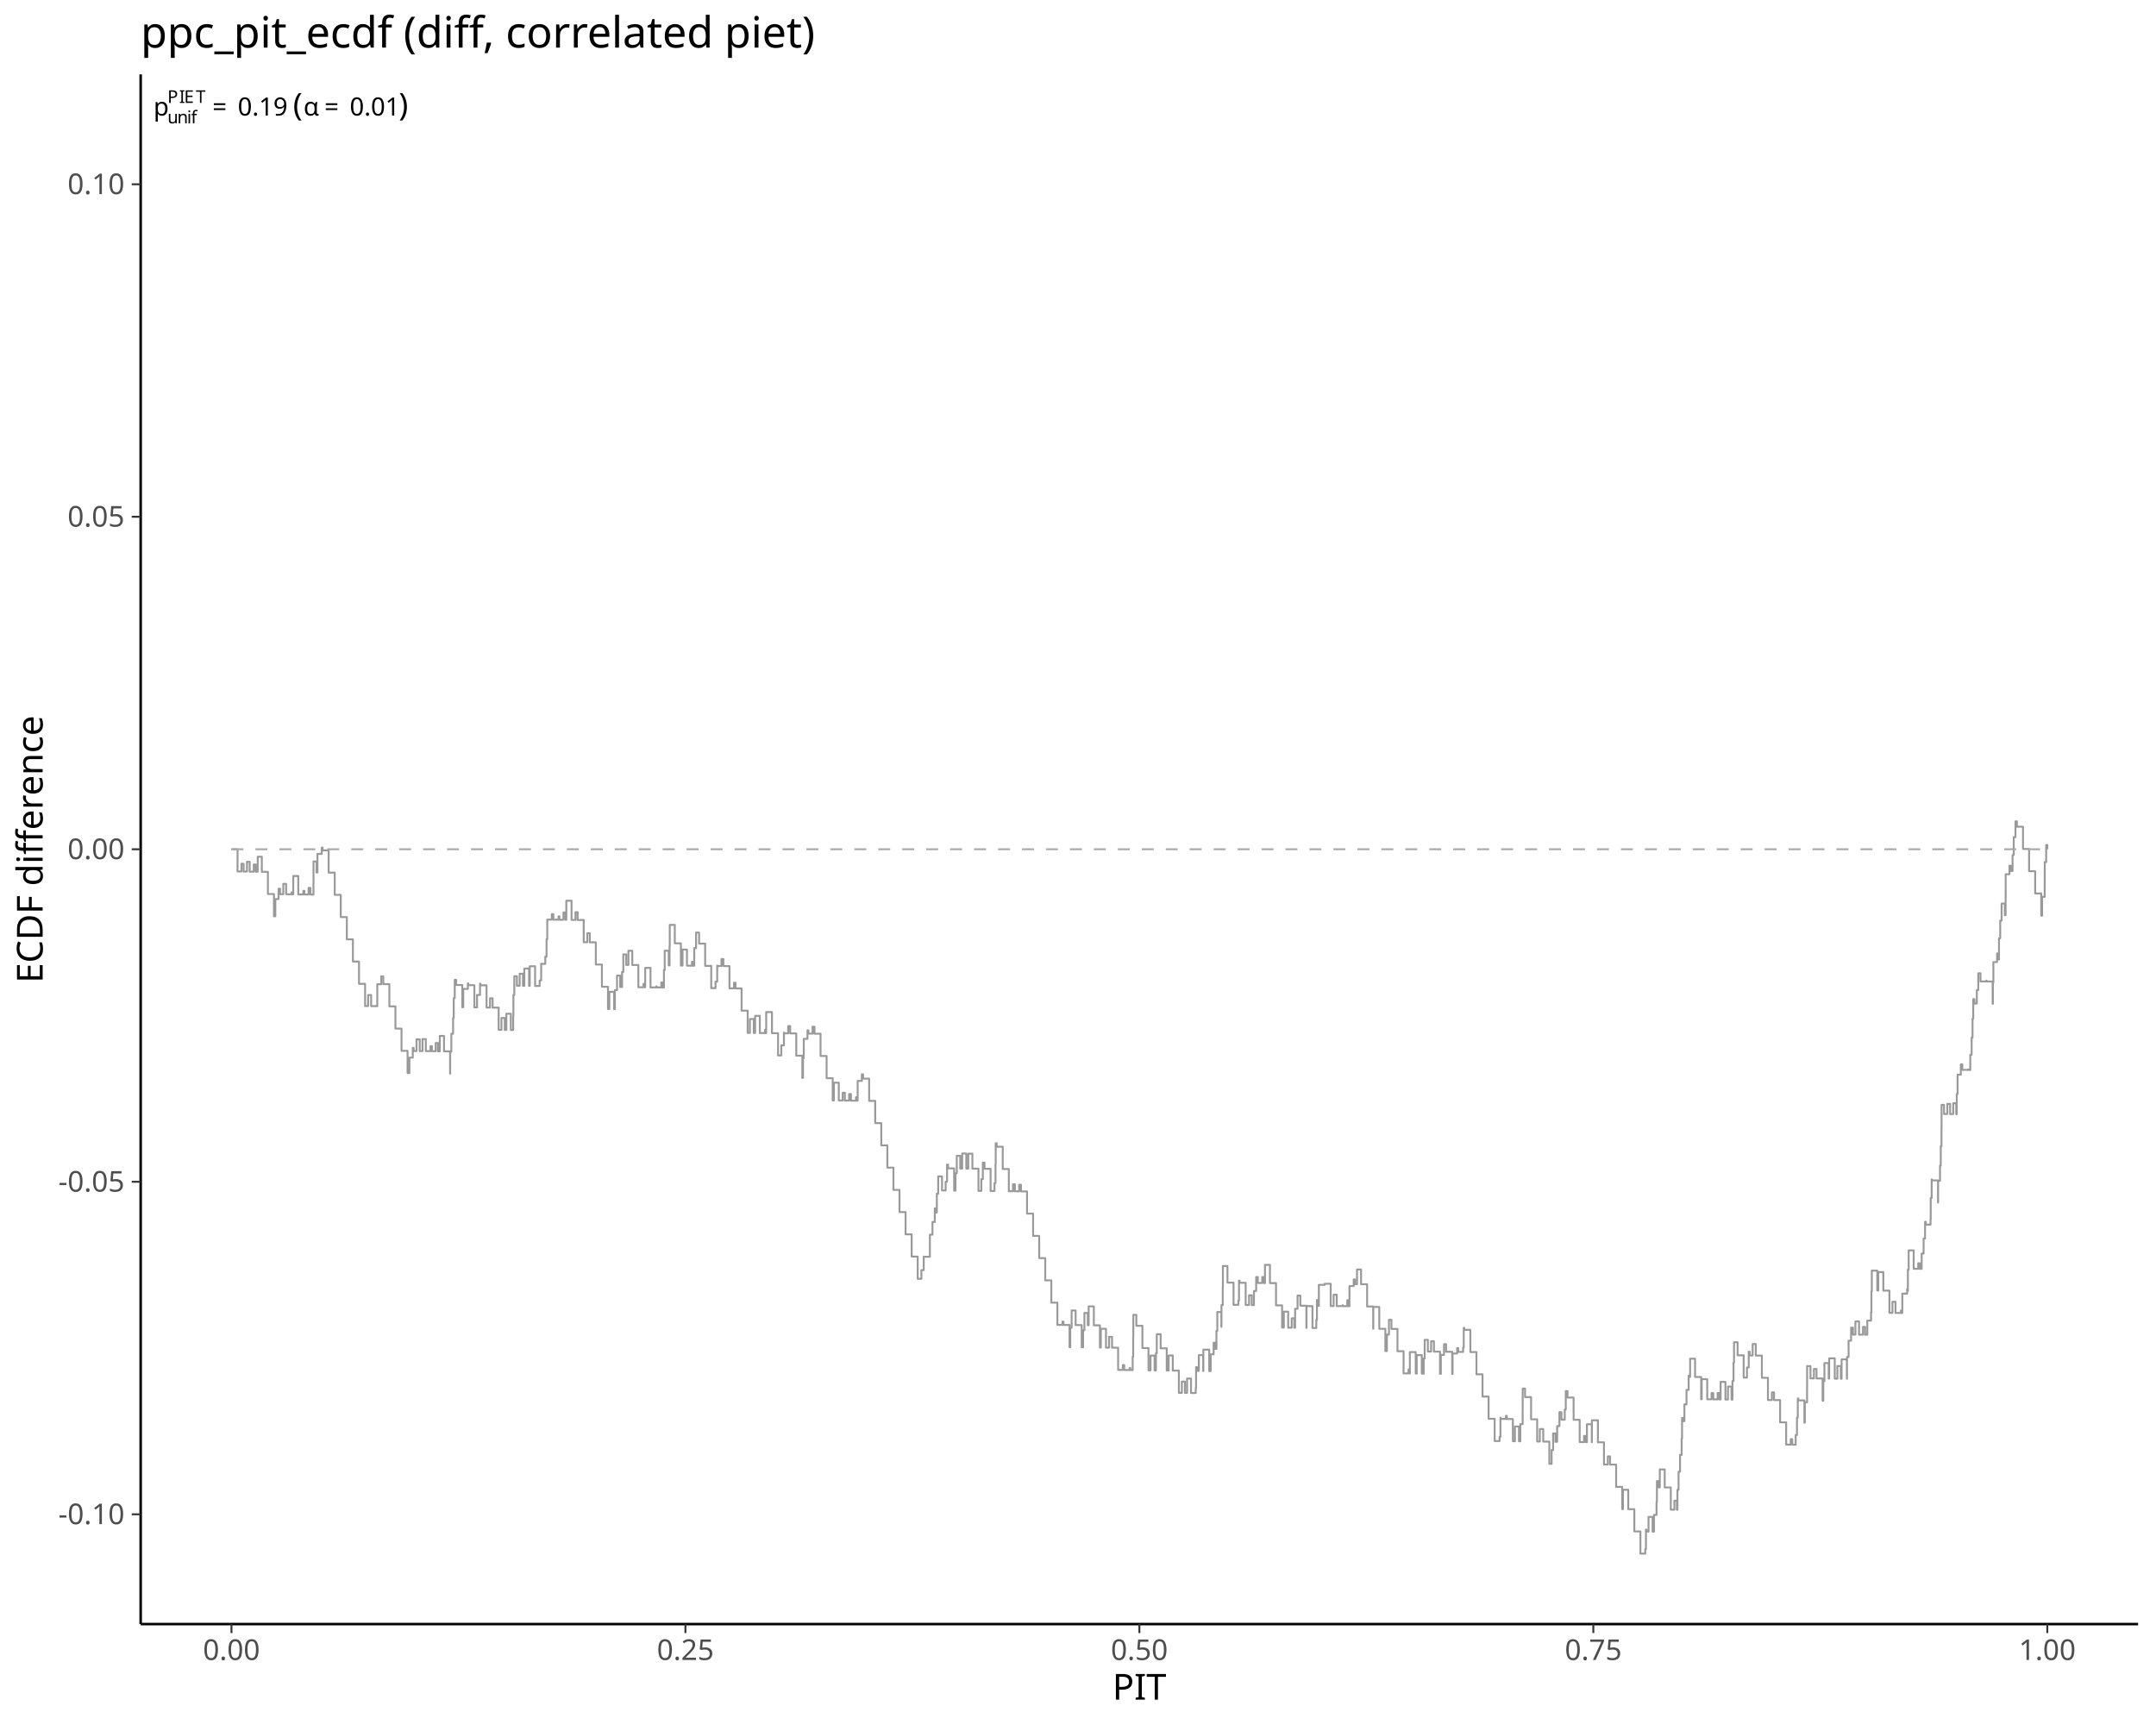
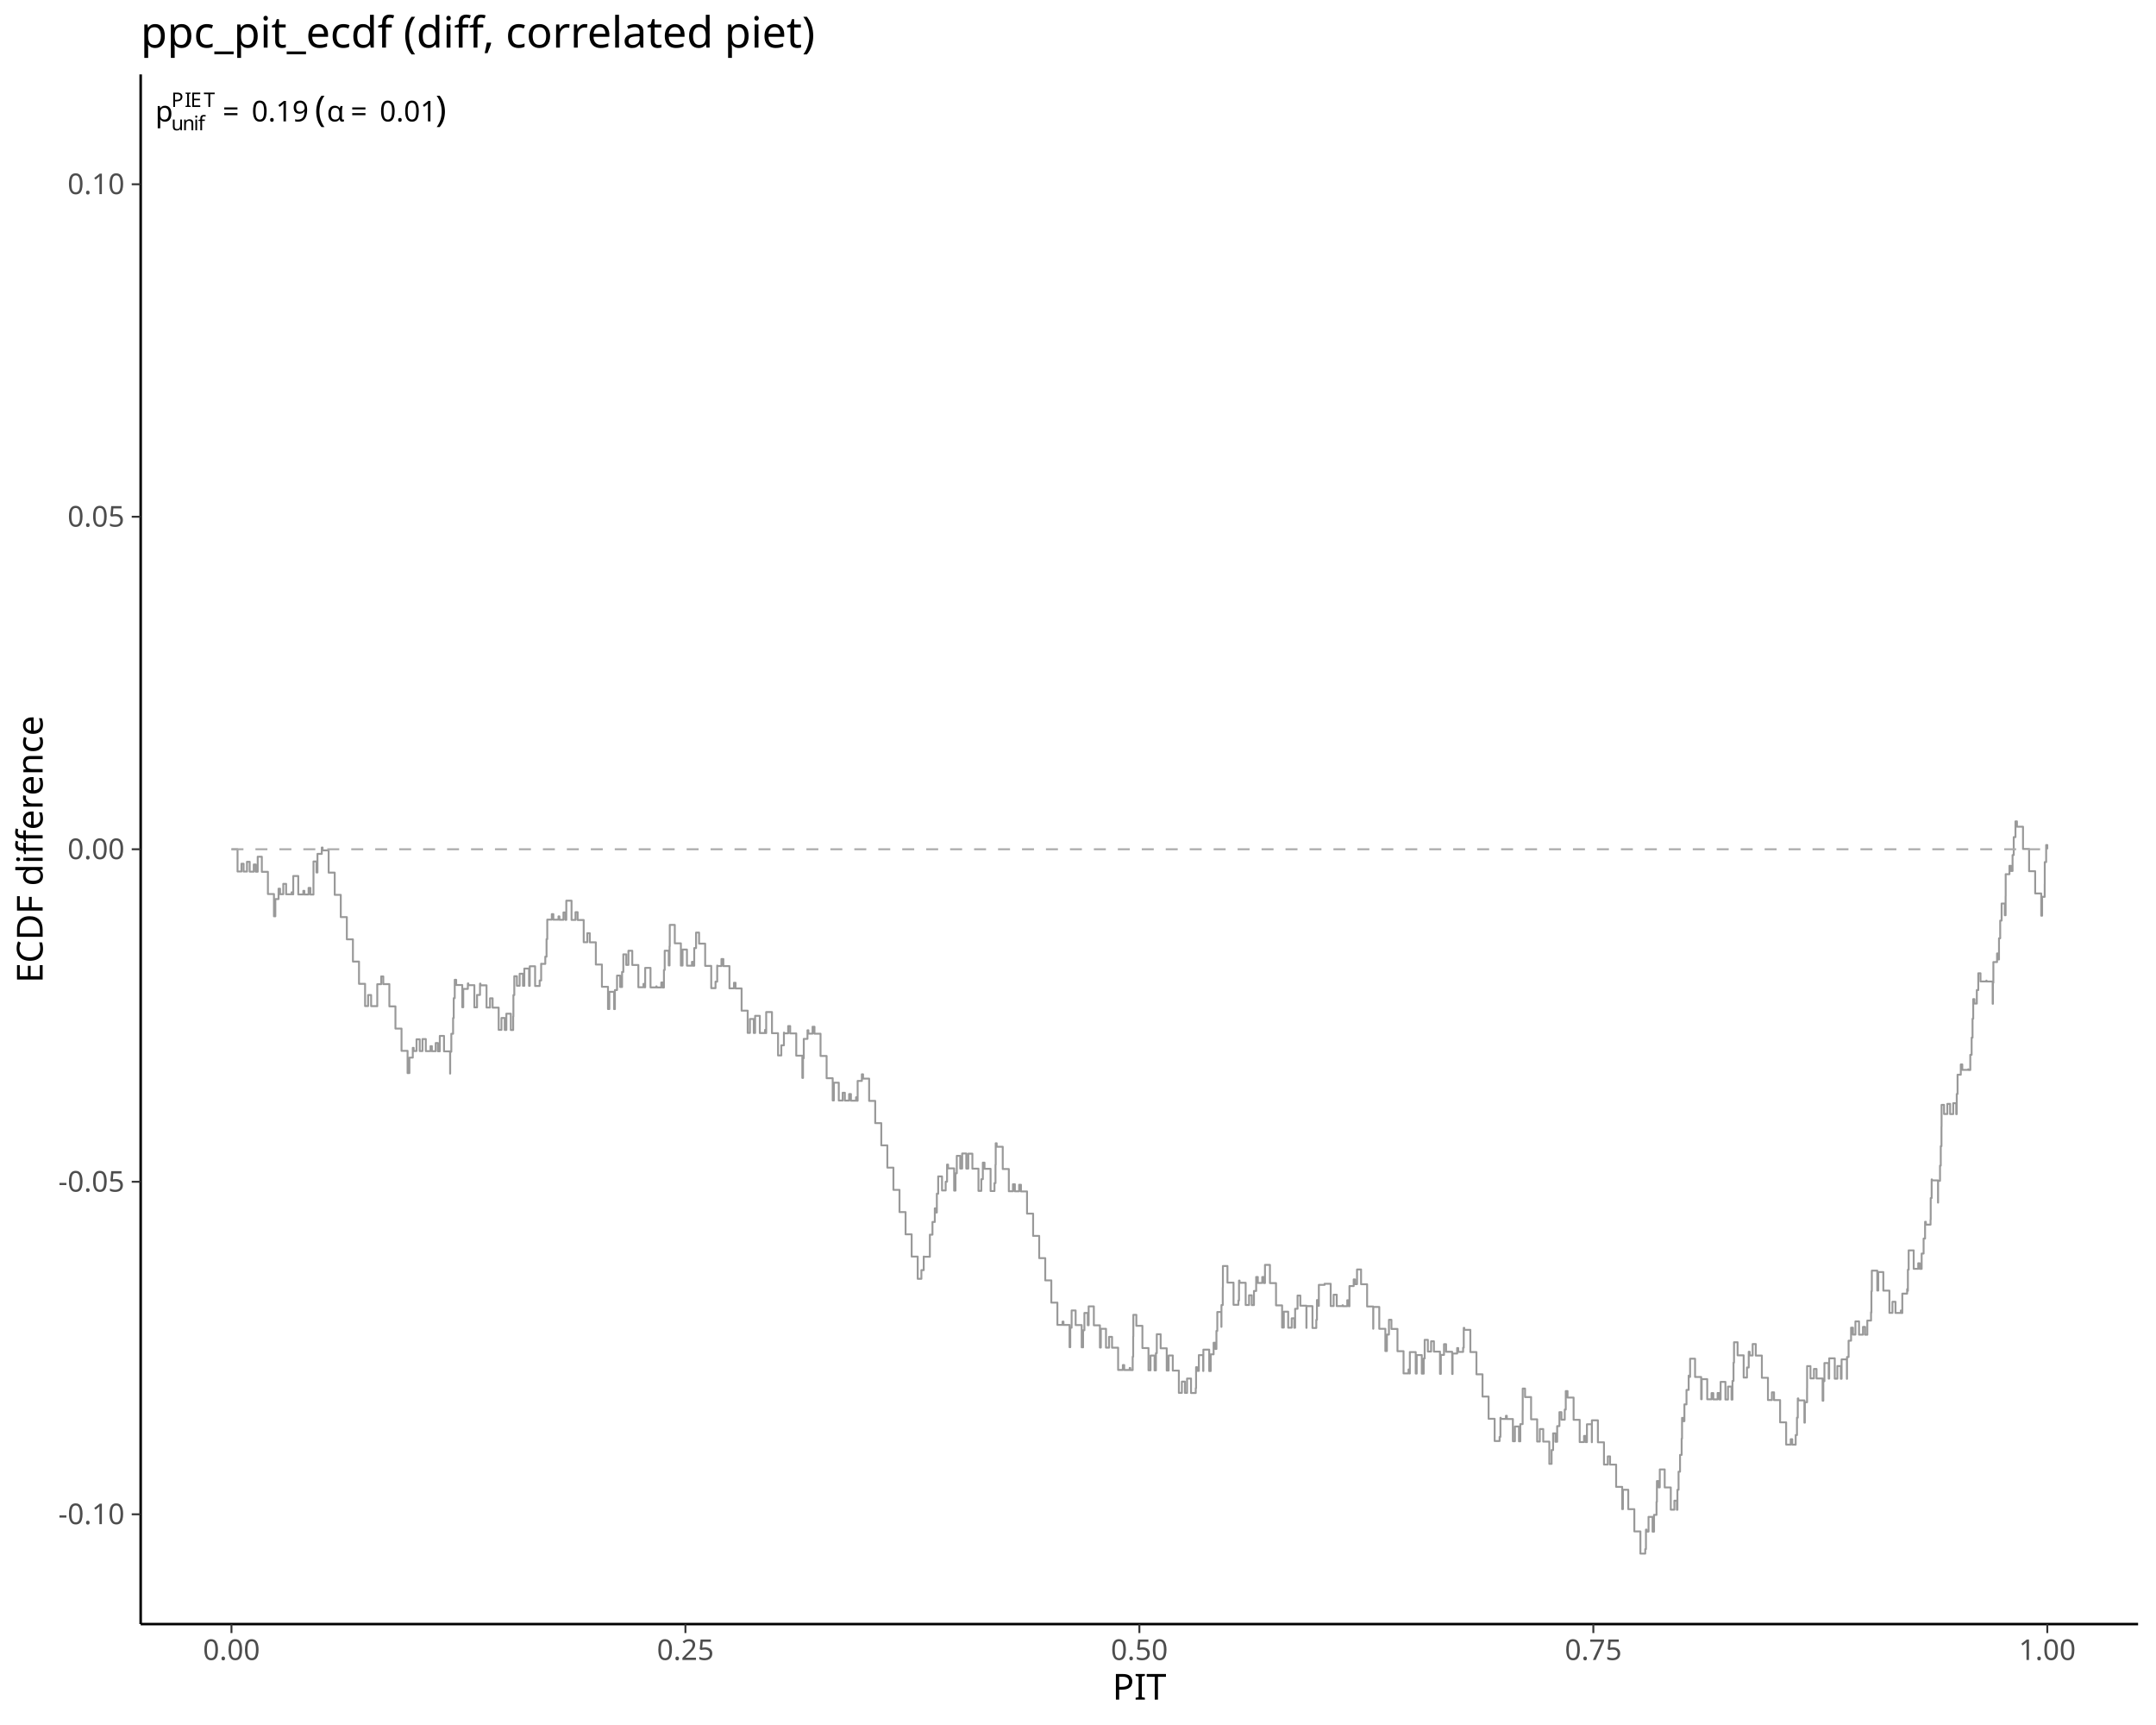
<svg xmlns="http://www.w3.org/2000/svg" class="svglite" data-engine-version="2.0" width="720.00pt" height="576.00pt" viewBox="0 0 720.00 576.00">
  <defs>
    <style type="text/css">
    .svglite line, .svglite polyline, .svglite polygon, .svglite path, .svglite rect, .svglite circle {
      fill: none;
      stroke: #000000;
      stroke-linecap: round;
      stroke-linejoin: round;
      stroke-miterlimit: 10.00;
    }
  </style>
  </defs>
  <rect width="100%" height="100%" style="stroke: none; fill: #FFFFFF;" />
  <defs>
    <clipPath id="cpMC4wMHw3MjAuMDB8MC4wMHw1NzYuMDA=">
      <rect x="0.00" y="0.00" width="720.00" height="576.00" />
    </clipPath>
  </defs>
  <g clip-path="url(#cpMC4wMHw3MjAuMDB8MC4wMHw1NzYuMDA=)">
</g>
  <defs>
    <clipPath id="cpNDYuOTh8NzE0LjAyfDI0Ljg1fDU0Mi4zMA==">
      <rect x="46.98" y="24.85" width="667.04" height="517.45" />
    </clipPath>
  </defs>
  <g clip-path="url(#cpNDYuOTh8NzE0LjAyfDI0Ljg1fDU0Mi4zMA==)">
    <polyline points="77.30,283.58 79.33,283.58 79.33,291.01 80.64,291.01 80.64,288.41 81.35,288.41 81.35,291.03 82.48,291.03 82.48,287.76 83.38,287.76 83.38,291.06 84.75,291.06 84.75,288.66 85.41,288.66 85.41,291.08 86.06,291.08 86.06,286.07 87.44,286.07 87.44,291.11 89.47,291.11 89.47,298.53 91.49,298.53 91.49,305.96 91.95,305.96 91.95,300.21 93.02,300.21 93.02,296.74 93.52,296.74 93.52,298.58 94.60,298.58 94.60,295.13 95.55,295.13 95.55,298.61 97.39,298.61 97.39,297.95 97.58,297.95 97.58,298.63 97.93,298.63 97.93,292.51 99.61,292.51 99.61,298.66 101.30,298.66 101.30,297.45 101.64,297.45 101.64,298.68 103.05,298.68 103.05,296.48 103.66,296.48 103.66,298.71 104.68,298.71 104.68,295.04 104.69,295.04 104.69,287.65 105.69,287.65 105.69,291.33 106.02,291.33 106.02,285.12 107.46,285.12 107.46,283.00 107.72,283.00 107.72,283.95 109.75,283.95 109.75,291.38 111.78,291.38 111.78,298.80 113.80,298.80 113.80,306.23 115.83,306.23 115.83,313.66 117.86,313.66 117.86,321.08 119.89,321.08 119.89,328.51 121.92,328.51 121.92,335.94 122.93,335.94 122.93,332.25 123.94,332.25 123.94,335.96 125.92,335.96 125.92,335.80 125.97,335.80 125.97,335.99 125.99,335.99 125.99,328.64 127.30,328.64 127.30,326.04 128.00,326.04 128.00,328.61 130.03,328.61 130.03,336.04 132.06,336.04 132.06,343.46 134.09,343.46 134.09,350.89 136.11,350.89 136.11,358.32 136.72,358.32 136.72,353.15 137.85,353.15 137.85,349.89 138.14,349.89 138.14,350.94 139.10,350.94 139.10,347.04 140.17,347.04 140.17,350.96 141.09,350.96 141.09,346.95 142.20,346.95 142.20,350.99 143.77,350.99 143.77,349.33 144.23,349.33 144.23,351.01 145.50,351.01 145.50,348.28 146.25,348.28 146.25,351.04 146.87,351.04 146.87,345.90 148.28,345.90 148.28,351.06 150.31,351.06 150.31,358.49 150.34,358.49 150.34,351.19 150.72,351.19 150.72,345.19 151.31,345.19 151.31,339.93 151.52,339.93 151.52,333.30 151.86,333.30 151.86,327.17 152.34,327.17 152.34,328.91 154.37,328.91 154.37,336.33 154.71,336.33 154.71,330.21 156.24,330.21 156.24,328.38 156.39,328.38 156.39,328.96 158.42,328.96 158.42,336.38 159.31,336.38 159.31,332.22 160.30,332.22 160.30,328.44 160.45,328.44 160.45,329.01 162.48,329.01 162.48,336.43 163.65,336.43 163.65,333.34 164.51,333.34 164.51,336.46 166.53,336.46 166.53,343.88 167.47,343.88 167.47,339.91 168.56,339.91 168.56,343.91 169.10,343.91 169.10,338.48 170.59,338.48 170.59,343.93 171.38,343.93 171.38,339.43 171.45,339.43 171.45,332.27 171.75,332.27 171.75,325.98 172.62,325.98 172.62,329.15 173.54,329.15 173.54,325.14 174.65,325.14 174.65,329.18 175.10,329.18 175.10,323.42 176.68,323.42 176.68,329.20 176.91,329.20 176.91,322.65 178.70,322.65 178.70,329.23 180.22,329.23 180.22,327.40 180.72,327.40 180.72,321.80 180.73,321.80 180.73,321.85 182.10,321.85 182.10,319.45 182.52,319.45 182.52,313.59 182.76,313.59 182.76,307.07 182.76,307.07 182.76,307.07 184.28,307.07 184.28,305.24 184.79,305.24 184.79,307.10 186.51,307.10 186.51,305.99 186.82,305.99 186.82,307.12 188.17,307.12 188.17,304.67 188.84,304.67 188.84,307.15 189.12,307.15 189.12,300.75 190.87,300.75 190.87,307.17 192.19,307.17 192.19,304.59 192.90,304.59 192.90,307.20 194.93,307.20 194.93,314.62 196.13,314.62 196.13,311.61 196.96,311.61 196.96,314.65 198.98,314.65 198.98,322.07 201.01,322.07 201.01,329.50 203.04,329.50 203.04,336.93 203.49,336.93 203.49,331.18 205.07,331.18 205.07,336.95 205.35,336.95 205.35,330.59 206.06,330.59 206.06,325.76 207.10,325.76 207.10,329.58 207.74,329.58 207.74,324.54 208.16,324.54 208.16,318.67 209.13,318.67 209.13,322.20 209.86,322.20 209.86,317.47 211.15,317.47 211.15,322.22 213.18,322.22 213.18,329.65 214.89,329.65 214.89,328.52 215.21,328.52 215.21,329.67 215.46,329.67 215.46,323.19 217.24,323.19 217.24,329.70 219.17,329.70 219.17,329.36 219.27,329.36 219.27,329.72 220.84,329.72 220.84,328.07 221.29,328.07 221.29,329.75 221.72,329.75 221.72,323.90 221.98,323.90 221.98,317.45 223.32,317.45 223.32,322.37 223.60,322.37 223.60,315.99 223.67,315.99 223.67,308.83 225.35,308.83 225.35,314.99 227.38,314.99 227.38,322.42 227.94,322.42 227.94,317.07 229.41,317.07 229.41,322.45 231.08,322.45 231.08,321.17 231.43,321.17 231.43,322.47 231.84,322.47 231.84,316.57 232.45,316.57 232.45,311.40 233.46,311.40 233.46,315.09 235.49,315.09 235.49,322.52 237.52,322.52 237.52,329.95 238.95,329.95 238.95,327.79 239.51,327.79 239.51,322.42 239.55,322.42 239.55,322.57 240.93,322.57 240.93,320.23 241.57,320.23 241.57,322.59 243.60,322.59 243.60,330.02 245.11,330.02 245.11,328.15 245.63,328.15 245.63,330.05 247.66,330.05 247.66,337.47 249.69,337.47 249.69,344.90 250.44,344.90 250.44,340.26 251.72,340.26 251.72,344.92 252.17,344.92 252.17,339.20 253.74,339.20 253.74,344.95 255.48,344.95 255.48,343.90 255.77,343.90 255.77,344.97 255.87,344.97 255.87,337.94 257.80,337.94 257.80,345.00 259.83,345.00 259.83,352.43 260.92,352.43 260.92,349.04 261.79,349.04 261.79,344.80 261.86,344.80 261.86,345.05 263.21,345.05 263.21,342.62 263.88,342.62 263.88,345.07 265.91,345.07 265.91,352.50 267.94,352.50 267.94,359.93 268.17,359.93 268.17,353.36 268.42,353.36 268.42,346.89 269.66,346.89 269.66,344.02 269.97,344.02 269.97,345.15 271.36,345.15 271.36,342.84 272.00,342.84 272.00,345.17 274.02,345.17 274.02,352.60 276.05,352.60 276.05,360.03 278.08,360.03 278.08,367.45 278.48,367.45 278.48,361.52 280.11,361.52 280.11,367.48 281.42,367.48 281.42,364.88 282.14,364.88 282.14,367.50 283.56,367.50 283.56,365.32 284.17,365.32 284.17,367.53 285.88,367.53 285.88,366.39 286.19,366.39 286.19,367.55 286.41,367.55 286.41,360.93 287.82,360.93 287.82,358.72 288.22,358.72 288.22,360.17 290.25,360.17 290.25,367.60 292.28,367.60 292.28,375.03 294.31,375.03 294.31,382.45 296.33,382.45 296.33,389.88 298.36,389.88 298.36,397.31 300.39,397.31 300.39,404.73 302.42,404.73 302.42,412.16 304.45,412.16 304.45,419.59 306.47,419.59 306.47,427.01 307.70,427.01 307.70,424.11 308.48,424.11 308.48,419.57 308.50,419.57 308.50,419.64 310.47,419.64 310.47,419.43 310.53,419.43 310.53,419.66 310.53,419.66 310.53,412.27 311.40,412.27 311.40,408.03 312.18,408.03 312.18,403.49 312.56,403.49 312.56,404.88 312.86,404.88 312.86,398.59 313.31,398.59 313.31,392.82 314.59,392.82 314.59,397.51 315.81,397.51 315.81,394.59 316.27,394.59 316.27,388.87 316.61,388.87 316.61,390.13 318.64,390.13 318.64,397.56 319.09,397.56 319.09,391.78 319.52,391.78 319.52,385.95 320.67,385.95 320.67,390.18 321.32,390.18 321.32,385.16 322.70,385.16 322.70,390.20 323.36,390.20 323.36,385.23 324.73,385.23 324.73,390.23 326.76,390.23 326.76,397.65 327.71,397.65 327.71,393.75 328.22,393.75 328.22,388.22 328.78,388.22 328.78,390.28 330.81,390.28 330.81,397.70 332.11,397.70 332.11,395.05 332.45,395.05 332.45,388.90 332.52,388.90 332.52,381.75 332.84,381.75 332.84,382.92 334.87,382.92 334.87,390.35 336.90,390.35 336.90,397.78 338.28,397.78 338.28,395.43 338.92,395.43 338.92,397.80 340.34,397.80 340.34,395.60 340.95,395.60 340.95,397.83 342.98,397.83 342.98,405.25 345.01,405.25 345.01,412.68 347.04,412.68 347.04,420.11 349.06,420.11 349.06,427.53 351.09,427.53 351.09,434.96 353.12,434.96 353.12,442.39 354.84,442.39 354.84,441.30 355.15,441.30 355.15,442.41 357.18,442.41 357.18,449.84 357.42,449.84 357.42,443.35 357.87,443.35 357.87,437.58 359.21,437.58 359.21,442.46 361.23,442.46 361.23,449.89 361.70,449.89 361.70,444.19 362.14,444.19 362.14,438.41 363.26,438.41 363.26,442.51 363.56,442.51 363.56,436.21 365.29,436.21 365.29,442.54 367.32,442.54 367.32,449.96 367.63,449.96 367.63,443.70 369.35,443.70 369.35,449.99 370.38,449.99 370.38,446.39 371.37,446.39 371.37,450.01 373.40,450.01 373.40,457.44 374.98,457.44 374.98,455.81 375.43,455.81 375.43,457.46 377.26,457.46 377.26,456.77 377.46,456.77 377.46,457.49 378.26,457.49 378.26,453.03 378.43,453.03 378.43,446.24 378.48,446.24 378.48,439.04 379.49,439.04 379.49,442.71 381.51,442.71 381.51,450.14 383.54,450.14 383.54,457.56 384.22,457.56 384.22,452.64 385.57,452.64 385.57,457.59 386.02,457.59 386.02,451.84 386.31,451.84 386.31,445.51 387.60,445.51 387.60,450.21 389.63,450.21 389.63,457.64 390.27,457.64 390.27,452.61 391.65,452.61 391.65,457.66 393.68,457.66 393.68,465.09 394.68,465.09 394.68,461.34 395.71,461.34 395.71,465.11 396.42,465.11 396.42,460.31 397.74,460.31 397.74,465.14 399.32,465.14 399.32,463.53 399.43,463.53 399.43,456.52 399.77,456.52 399.77,457.76 400.35,457.76 400.35,452.49 401.80,452.49 401.80,457.79 401.87,457.79 401.87,450.66 403.82,450.66 403.82,457.81 404.32,457.81 404.32,452.23 405.29,452.23 405.29,448.36 405.85,448.36 405.85,450.43 406.23,450.43 406.23,444.41 406.52,444.41 406.52,438.09 407.88,438.09 407.88,443.06 407.91,443.06 407.91,435.77 408.34,435.77 408.34,429.92 408.39,429.92 408.39,422.73 409.91,422.73 409.91,428.28 411.94,428.28 411.94,435.70 413.56,435.70 413.56,434.25 413.77,434.25 413.77,427.60 413.96,427.60 413.96,428.33 415.99,428.33 415.99,435.75 417.13,435.75 417.13,432.51 418.02,432.51 418.02,435.78 418.76,435.78 418.76,431.07 419.50,431.07 419.50,426.40 420.05,426.40 420.05,428.40 421.53,428.40 421.53,426.41 422.08,426.41 422.08,428.43 422.44,428.43 422.44,422.36 424.10,422.36 424.10,428.45 426.13,428.45 426.13,435.88 428.16,435.88 428.16,443.30 428.73,443.30 428.73,437.98 430.19,437.98 430.19,443.33 431.36,443.33 431.36,440.20 432.22,440.20 432.22,443.35 432.51,443.35 432.51,437.02 433.32,437.02 433.32,432.60 434.25,432.60 434.25,435.98 436.27,435.98 436.27,443.40 436.31,443.40 436.31,436.13 438.30,436.13 438.30,443.43 439.58,443.43 439.58,440.72 439.80,440.72 439.80,434.10 440.33,434.10 440.33,436.05 440.43,436.05 440.43,429.03 442.35,429.03 442.35,428.66 442.36,428.66 442.36,428.67 444.39,428.67 444.39,436.10 445.37,436.10 445.37,432.32 446.41,432.32 446.41,436.12 448.36,436.12 448.36,435.84 448.44,435.84 448.44,436.15 449.92,436.15 449.92,434.16 450.47,434.16 450.47,436.17 450.65,436.17 450.65,429.43 452.07,429.43 452.07,427.21 452.50,427.21 452.50,428.80 453.18,428.80 453.18,423.89 454.53,423.89 454.53,428.82 456.55,428.82 456.55,436.25 458.58,436.25 458.58,443.68 458.62,443.68 458.62,436.41 460.61,436.41 460.61,443.70 462.64,443.70 462.64,451.13 463.16,451.13 463.16,445.63 463.84,445.63 463.84,440.70 464.67,440.70 464.67,443.75 466.69,443.75 466.69,451.18 468.72,451.18 468.72,458.60 470.38,458.60 470.38,457.28 470.75,457.28 470.75,458.63 470.82,458.63 470.82,451.48 472.78,451.48 472.78,458.65 473.11,458.65 473.11,452.48 474.81,452.48 474.81,458.68 475.45,458.68 475.45,453.61 475.77,453.61 475.77,447.39 476.84,447.39 476.84,451.30 477.92,451.30 477.92,447.87 478.86,447.87 478.86,451.32 480.89,451.32 480.89,458.75 481.18,458.75 481.18,452.42 482.23,452.42 482.23,448.84 482.92,448.84 482.92,451.37 484.95,451.37 484.95,458.80 485.10,458.80 485.10,451.96 486.62,451.96 486.62,450.13 486.98,450.13 486.98,451.42 488.61,451.42 488.61,450.01 488.82,450.01 488.82,443.39 489.00,443.39 489.00,444.05 491.03,444.05 491.03,451.47 493.06,451.47 493.06,458.90 495.09,458.90 495.09,466.33 497.12,466.33 497.12,473.75 499.14,473.75 499.14,481.18 500.79,481.18 500.79,479.80 501.07,479.80 501.07,473.41 501.17,473.41 501.17,473.80 502.91,473.80 502.91,472.76 503.20,472.76 503.20,473.83 505.23,473.83 505.23,481.25 505.91,481.25 505.91,476.33 507.26,476.33 507.26,481.28 507.71,481.28 507.71,475.53 508.49,475.53 508.49,470.99 508.51,470.99 508.51,463.66 509.29,463.66 509.29,466.50 511.31,466.50 511.31,473.93 513.34,473.93 513.34,481.35 514.22,481.35 514.22,477.18 515.37,477.18 515.37,481.38 517.40,481.38 517.40,488.80 518.16,488.80 518.16,484.19 518.66,484.19 518.66,478.61 519.43,478.61 519.43,481.43 520.02,481.43 520.02,476.20 520.77,476.20 520.77,471.54 521.45,471.54 521.45,474.05 522.55,474.05 522.55,470.67 522.89,470.67 522.89,464.50 523.48,464.50 523.48,466.67 525.51,466.67 525.51,474.10 527.54,474.10 527.54,481.53 529.00,481.53 529.00,479.47 529.57,479.47 529.57,481.55 529.96,481.55 529.96,475.58 531.59,475.58 531.59,481.58 531.62,481.58 531.62,474.26 533.62,474.26 533.62,481.60 535.65,481.60 535.65,489.03 536.93,489.03 536.93,486.31 537.68,486.31 537.68,489.05 539.71,489.05 539.71,496.48 541.73,496.48 541.73,503.91 541.99,503.91 541.99,497.45 543.76,497.45 543.76,503.93 545.79,503.93 545.79,511.36 547.82,511.36 547.82,518.78 549.43,518.78 549.43,517.27 549.67,517.27 549.67,510.75 549.85,510.75 549.85,511.41 550.53,511.41 550.53,506.50 551.88,506.50 551.88,511.43 552.37,511.43 552.37,505.83 553.20,505.83 553.20,501.50 553.33,501.50 553.33,494.55 553.90,494.55 553.90,496.65 554.29,496.65 554.29,490.66 555.93,490.66 555.93,496.68 557.96,496.68 557.96,504.10 559.16,504.10 559.16,501.10 559.99,501.10 559.99,504.13 560.18,504.13 560.18,497.45 560.56,497.45 560.56,491.41 561.05,491.41 561.05,485.81 561.59,485.81 561.59,480.37 561.72,480.37 561.72,473.44 562.02,473.44 562.02,474.55 562.51,474.55 562.51,468.94 563.21,468.94 563.21,464.11 563.93,464.11 563.93,459.35 564.04,459.35 564.04,459.77 564.41,459.77 564.41,453.69 566.07,453.69 566.07,459.79 568.10,459.79 568.10,467.22 568.29,467.22 568.29,460.51 570.13,460.51 570.13,467.24 571.58,467.24 571.58,465.17 572.16,465.17 572.16,467.27 573.60,467.27 573.60,465.13 574.18,465.13 574.18,467.29 574.60,467.29 574.60,461.43 576.21,461.43 576.21,467.32 577.06,467.32 577.06,463.00 578.24,463.00 578.24,467.34 578.56,467.34 578.56,461.11 578.91,461.11 578.91,455.00 579.08,455.00 579.08,448.19 580.27,448.19 580.27,452.56 582.30,452.56 582.30,459.99 583.40,459.99 583.40,456.63 583.99,456.63 583.99,451.37 584.32,451.37 584.32,452.61 585.30,452.61 585.30,448.79 586.35,448.79 586.35,452.64 588.38,452.64 588.38,460.06 590.41,460.06 590.41,467.49 591.73,467.49 591.73,464.92 592.44,464.92 592.44,467.51 594.47,467.51 594.47,474.94 596.49,474.94 596.49,482.37 598.02,482.37 598.02,480.57 598.52,480.57 598.52,482.39 599.67,482.39 599.67,479.18 600.10,479.18 600.10,473.37 600.37,473.37 600.37,466.96 600.55,466.96 600.55,467.61 602.58,467.61 602.58,475.04 602.74,475.04 602.74,468.23 603.47,468.23 603.47,463.51 603.49,463.51 603.49,456.16 604.61,456.16 604.61,460.26 605.77,460.26 605.77,457.11 606.63,457.11 606.63,460.29 608.66,460.29 608.66,467.71 608.90,467.71 608.90,461.20 609.27,461.20 609.27,455.14 610.69,455.14 610.69,460.34 610.86,460.34 610.86,453.56 612.72,453.56 612.72,460.36 613.59,460.36 613.59,456.14 614.75,456.14 614.75,460.39 615.00,460.39 615.00,453.91 616.77,453.91 616.77,460.41 616.81,460.41 616.81,453.13 617.34,453.13 617.34,447.67 618.17,447.67 618.17,443.33 618.80,443.33 618.80,445.63 619.62,445.63 619.62,441.23 620.83,441.23 620.83,445.66 622.15,445.66 622.15,443.07 622.86,443.07 622.86,445.68 623.59,445.68 623.59,440.96 624.84,440.96 624.84,438.15 624.89,438.15 624.89,438.30 624.96,438.30 624.96,431.16 625.10,431.16 625.10,424.28 626.92,424.28 626.92,430.93 627.25,430.93 627.25,424.75 628.94,424.75 628.94,430.95 630.97,430.95 630.97,438.38 631.98,438.38 631.98,434.68 633.00,434.68 633.00,438.40 634.80,438.40 634.80,437.59 635.03,437.59 635.03,438.43 635.28,438.43 635.28,431.96 636.89,431.96 636.89,430.46 637.06,430.46 637.06,431.05 637.14,431.05 637.14,423.97 637.40,423.97 637.40,417.51 639.08,417.51 639.08,423.67 640.60,423.67 640.60,421.82 641.11,421.82 641.11,423.70 641.74,423.70 641.74,418.58 642.39,418.58 642.39,413.57 642.88,413.57 642.88,407.97 643.14,407.97 643.14,408.92 644.71,408.92 644.71,407.25 644.76,407.25 644.76,400.04 645.08,400.04 645.08,393.82 645.17,393.82 645.17,394.14 647.20,394.14 647.20,401.57 647.23,401.57 647.23,394.29 647.87,394.29 647.87,389.22 648.12,389.22 648.12,382.72 648.36,382.72 648.36,376.22 648.39,376.22 648.39,368.93 649.22,368.93 649.22,371.98 650.32,371.98 650.32,368.60 651.25,368.60 651.25,372.01 652.28,372.01 652.28,368.37 653.28,368.37 653.28,372.03 653.46,372.03 653.46,365.29 653.73,365.29 653.73,358.86 654.81,358.86 654.81,355.43 655.31,355.43 655.31,357.25 657.28,357.25 657.28,357.05 657.34,357.05 657.34,357.28 657.98,357.28 657.98,352.22 658.43,352.22 658.43,346.48 658.73,346.48 658.73,340.17 658.96,340.17 658.96,333.62 659.36,333.62 659.36,335.10 660.16,335.10 660.16,330.60 660.65,330.60 660.65,324.99 661.39,324.99 661.39,327.72 663.34,327.72 663.34,327.44 663.42,327.44 663.42,327.74 665.45,327.74 665.45,335.17 665.55,335.17 665.55,328.15 665.69,328.15 665.69,321.25 666.92,321.25 666.92,318.36 667.48,318.36 667.48,320.39 667.57,320.39 667.57,313.31 667.97,313.31 667.97,307.40 668.44,307.40 668.44,301.70 669.51,301.70 669.51,305.61 669.78,305.61 669.78,299.20 669.80,299.20 669.80,291.90 671.06,291.90 671.06,289.10 671.53,289.10 671.53,290.83 672.10,290.83 672.10,285.51 672.49,285.51 672.49,279.52 673.07,279.52 673.07,274.27 673.56,274.27 673.56,276.05 675.59,276.05 675.59,283.48 677.62,283.48 677.62,290.91 679.65,290.91 679.65,298.33 681.67,298.33 681.67,305.76 681.97,305.76 681.97,299.46 682.83,299.46 682.83,295.20 682.85,295.20 682.85,287.86 683.32,287.86 683.32,282.17 683.70,282.17 683.70,283.58 " style="stroke-width: 0.64; stroke: #999999; stroke-linecap: butt;" />
    <line x1="77.30" y1="283.58" x2="683.70" y2="283.58" style="stroke-width: 0.64; stroke: #A9A9A9; stroke-dasharray: 4.00,4.00; stroke-linecap: butt;" />
-     <text x="51.25" y="38.58" style="font-size: 8.40px; font-family: sans;" textLength="4.67px" lengthAdjust="spacingAndGlyphs">p</text>
-     <text x="55.92" y="41.18" style="font-size: 5.88px; font-family: sans;" textLength="3.27px" lengthAdjust="spacingAndGlyphs">u</text>
-     <text x="59.19" y="41.18" style="font-size: 5.88px; font-family: sans;" textLength="3.27px" lengthAdjust="spacingAndGlyphs">n</text>
-     <text x="62.46" y="41.18" style="font-size: 5.88px; font-family: sans;" textLength="1.31px" lengthAdjust="spacingAndGlyphs">i</text>
-     <text x="63.77" y="41.18" style="font-size: 5.88px; font-family: sans;" textLength="1.63px" lengthAdjust="spacingAndGlyphs">f</text>
-     <text x="55.92" y="34.36" style="font-size: 5.88px; font-family: sans;" textLength="3.92px" lengthAdjust="spacingAndGlyphs">P</text>
-     <text x="59.84" y="34.36" style="font-size: 5.88px; font-family: sans;" textLength="1.63px" lengthAdjust="spacingAndGlyphs">I</text>
-     <text x="61.48" y="34.36" style="font-size: 5.88px; font-family: sans;" textLength="3.92px" lengthAdjust="spacingAndGlyphs">E</text>
-     <text x="65.40" y="34.36" style="font-size: 5.88px; font-family: sans;" textLength="3.59px" lengthAdjust="spacingAndGlyphs">T</text>
-     <text x="70.94" y="38.58" style="font-size: 8.40px; font-family: sans;" textLength="6.52px" lengthAdjust="spacingAndGlyphs">=</text>
-     <text x="79.40" y="38.58" style="font-size: 8.40px; font-family: sans;" textLength="16.35px" lengthAdjust="spacingAndGlyphs">0.19</text>
-     <text x="95.75" y="38.58" style="font-size: 8.40px; font-family: sans;" textLength="2.10px" lengthAdjust="spacingAndGlyphs"> </text>
-     <text x="97.85" y="38.58" style="font-size: 10.50px; font-family: sans;" textLength="3.50px" lengthAdjust="spacingAndGlyphs">(</text>
-     <text x="101.35" y="38.58" style="font-size: 8.40px; font-family: sans;" textLength="5.04px" lengthAdjust="spacingAndGlyphs">α</text>
-     <text x="108.33" y="38.58" style="font-size: 8.40px; font-family: sans;" textLength="6.52px" lengthAdjust="spacingAndGlyphs">=</text>
-     <text x="116.80" y="38.58" style="font-size: 8.40px; font-family: sans;" textLength="16.35px" lengthAdjust="spacingAndGlyphs">0.01</text>
-     <text x="133.15" y="38.58" style="font-size: 10.50px; font-family: sans;" textLength="3.49px" lengthAdjust="spacingAndGlyphs">)</text>
+     <text x="51.86" y="40.54" style="font-size: 9.60px; font-family: sans;" textLength="5.34px" lengthAdjust="spacingAndGlyphs">p</text>
+     <text x="57.20" y="43.51" style="font-size: 6.72px; font-family: sans;" textLength="3.74px" lengthAdjust="spacingAndGlyphs">u</text>
+     <text x="60.93" y="43.51" style="font-size: 6.72px; font-family: sans;" textLength="3.74px" lengthAdjust="spacingAndGlyphs">n</text>
+     <text x="64.67" y="43.51" style="font-size: 6.72px; font-family: sans;" textLength="1.49px" lengthAdjust="spacingAndGlyphs">i</text>
+     <text x="66.16" y="43.51" style="font-size: 6.72px; font-family: sans;" textLength="1.87px" lengthAdjust="spacingAndGlyphs">f</text>
+     <text x="57.20" y="35.72" style="font-size: 6.72px; font-family: sans;" textLength="4.48px" lengthAdjust="spacingAndGlyphs">P</text>
+     <text x="61.68" y="35.72" style="font-size: 6.72px; font-family: sans;" textLength="1.87px" lengthAdjust="spacingAndGlyphs">I</text>
+     <text x="63.55" y="35.72" style="font-size: 6.72px; font-family: sans;" textLength="4.48px" lengthAdjust="spacingAndGlyphs">E</text>
+     <text x="68.03" y="35.72" style="font-size: 6.72px; font-family: sans;" textLength="4.10px" lengthAdjust="spacingAndGlyphs">T</text>
+     <text x="74.36" y="40.54" style="font-size: 9.60px; font-family: sans;" textLength="7.45px" lengthAdjust="spacingAndGlyphs">=</text>
+     <text x="84.03" y="40.54" style="font-size: 9.60px; font-family: sans;" textLength="18.69px" lengthAdjust="spacingAndGlyphs">0.19</text>
+     <text x="102.72" y="40.54" style="font-size: 9.60px; font-family: sans;" textLength="2.40px" lengthAdjust="spacingAndGlyphs"> </text>
+     <text x="105.12" y="40.54" style="font-size: 12.00px; font-family: sans;" textLength="4.00px" lengthAdjust="spacingAndGlyphs">(</text>
+     <text x="109.12" y="40.54" style="font-size: 9.60px; font-family: sans;" textLength="5.76px" lengthAdjust="spacingAndGlyphs">α</text>
+     <text x="117.10" y="40.54" style="font-size: 9.60px; font-family: sans;" textLength="7.45px" lengthAdjust="spacingAndGlyphs">=</text>
+     <text x="126.78" y="40.54" style="font-size: 9.60px; font-family: sans;" textLength="18.69px" lengthAdjust="spacingAndGlyphs">0.01</text>
+     <text x="145.46" y="40.54" style="font-size: 12.00px; font-family: sans;" textLength="3.99px" lengthAdjust="spacingAndGlyphs">)</text>
  </g>
  <g clip-path="url(#cpMC4wMHw3MjAuMDB8MC4wMHw1NzYuMDA=)">
    <polyline points="46.98,542.30 46.98,24.85 " style="stroke-width: 0.85; stroke-linecap: butt;" />
    <text x="41.60" y="508.94" text-anchor="end" style="font-size: 9.60px; fill: #4D4D4D; font-family: sans;" textLength="21.88px" lengthAdjust="spacingAndGlyphs">-0.10</text>
    <text x="41.60" y="397.91" text-anchor="end" style="font-size: 9.60px; fill: #4D4D4D; font-family: sans;" textLength="21.88px" lengthAdjust="spacingAndGlyphs">-0.05</text>
    <text x="41.60" y="286.88" text-anchor="end" style="font-size: 9.60px; fill: #4D4D4D; font-family: sans;" textLength="18.69px" lengthAdjust="spacingAndGlyphs">0.00</text>
    <text x="41.60" y="175.85" text-anchor="end" style="font-size: 9.60px; fill: #4D4D4D; font-family: sans;" textLength="18.69px" lengthAdjust="spacingAndGlyphs">0.05</text>
    <text x="41.60" y="64.82" text-anchor="end" style="font-size: 9.60px; fill: #4D4D4D; font-family: sans;" textLength="18.69px" lengthAdjust="spacingAndGlyphs">0.10</text>
    <polyline points="43.99,505.64 46.98,505.64 " style="stroke-width: 0.64; stroke: #333333; stroke-linecap: butt;" />
    <polyline points="43.99,394.61 46.98,394.61 " style="stroke-width: 0.64; stroke: #333333; stroke-linecap: butt;" />
    <polyline points="43.99,283.58 46.98,283.58 " style="stroke-width: 0.64; stroke: #333333; stroke-linecap: butt;" />
    <polyline points="43.99,172.55 46.98,172.55 " style="stroke-width: 0.64; stroke: #333333; stroke-linecap: butt;" />
    <polyline points="43.99,61.52 46.98,61.52 " style="stroke-width: 0.64; stroke: #333333; stroke-linecap: butt;" />
    <polyline points="46.98,542.30 714.02,542.30 " style="stroke-width: 0.85; stroke-linecap: butt;" />
    <polyline points="77.30,545.29 77.30,542.30 " style="stroke-width: 0.64; stroke: #333333; stroke-linecap: butt;" />
    <polyline points="228.90,545.29 228.90,542.30 " style="stroke-width: 0.64; stroke: #333333; stroke-linecap: butt;" />
    <polyline points="380.50,545.29 380.50,542.30 " style="stroke-width: 0.64; stroke: #333333; stroke-linecap: butt;" />
    <polyline points="532.10,545.29 532.10,542.30 " style="stroke-width: 0.64; stroke: #333333; stroke-linecap: butt;" />
    <polyline points="683.70,545.29 683.70,542.30 " style="stroke-width: 0.64; stroke: #333333; stroke-linecap: butt;" />
    <text x="77.30" y="554.29" text-anchor="middle" style="font-size: 9.60px; fill: #4D4D4D; font-family: sans;" textLength="18.69px" lengthAdjust="spacingAndGlyphs">0.00</text>
    <text x="228.90" y="554.29" text-anchor="middle" style="font-size: 9.60px; fill: #4D4D4D; font-family: sans;" textLength="18.69px" lengthAdjust="spacingAndGlyphs">0.25</text>
    <text x="380.50" y="554.29" text-anchor="middle" style="font-size: 9.60px; fill: #4D4D4D; font-family: sans;" textLength="18.69px" lengthAdjust="spacingAndGlyphs">0.50</text>
    <text x="532.10" y="554.29" text-anchor="middle" style="font-size: 9.60px; fill: #4D4D4D; font-family: sans;" textLength="18.69px" lengthAdjust="spacingAndGlyphs">0.75</text>
    <text x="683.70" y="554.29" text-anchor="middle" style="font-size: 9.60px; fill: #4D4D4D; font-family: sans;" textLength="18.69px" lengthAdjust="spacingAndGlyphs">1.00</text>
    <text x="380.50" y="567.53" text-anchor="middle" style="font-size: 12.00px; font-family: sans;" textLength="18.67px" lengthAdjust="spacingAndGlyphs">PIT</text>
    <text transform="translate(14.24,283.58) rotate(-90)" text-anchor="middle" style="font-size: 12.00px; font-family: sans;" textLength="88.71px" lengthAdjust="spacingAndGlyphs">ECDF difference</text>
    <text x="46.98" y="15.89" style="font-size: 14.40px; font-family: sans;" textLength="213.73px" lengthAdjust="spacingAndGlyphs">ppc_pit_ecdf (diff, correlated piet)</text>
  </g>
</svg>
